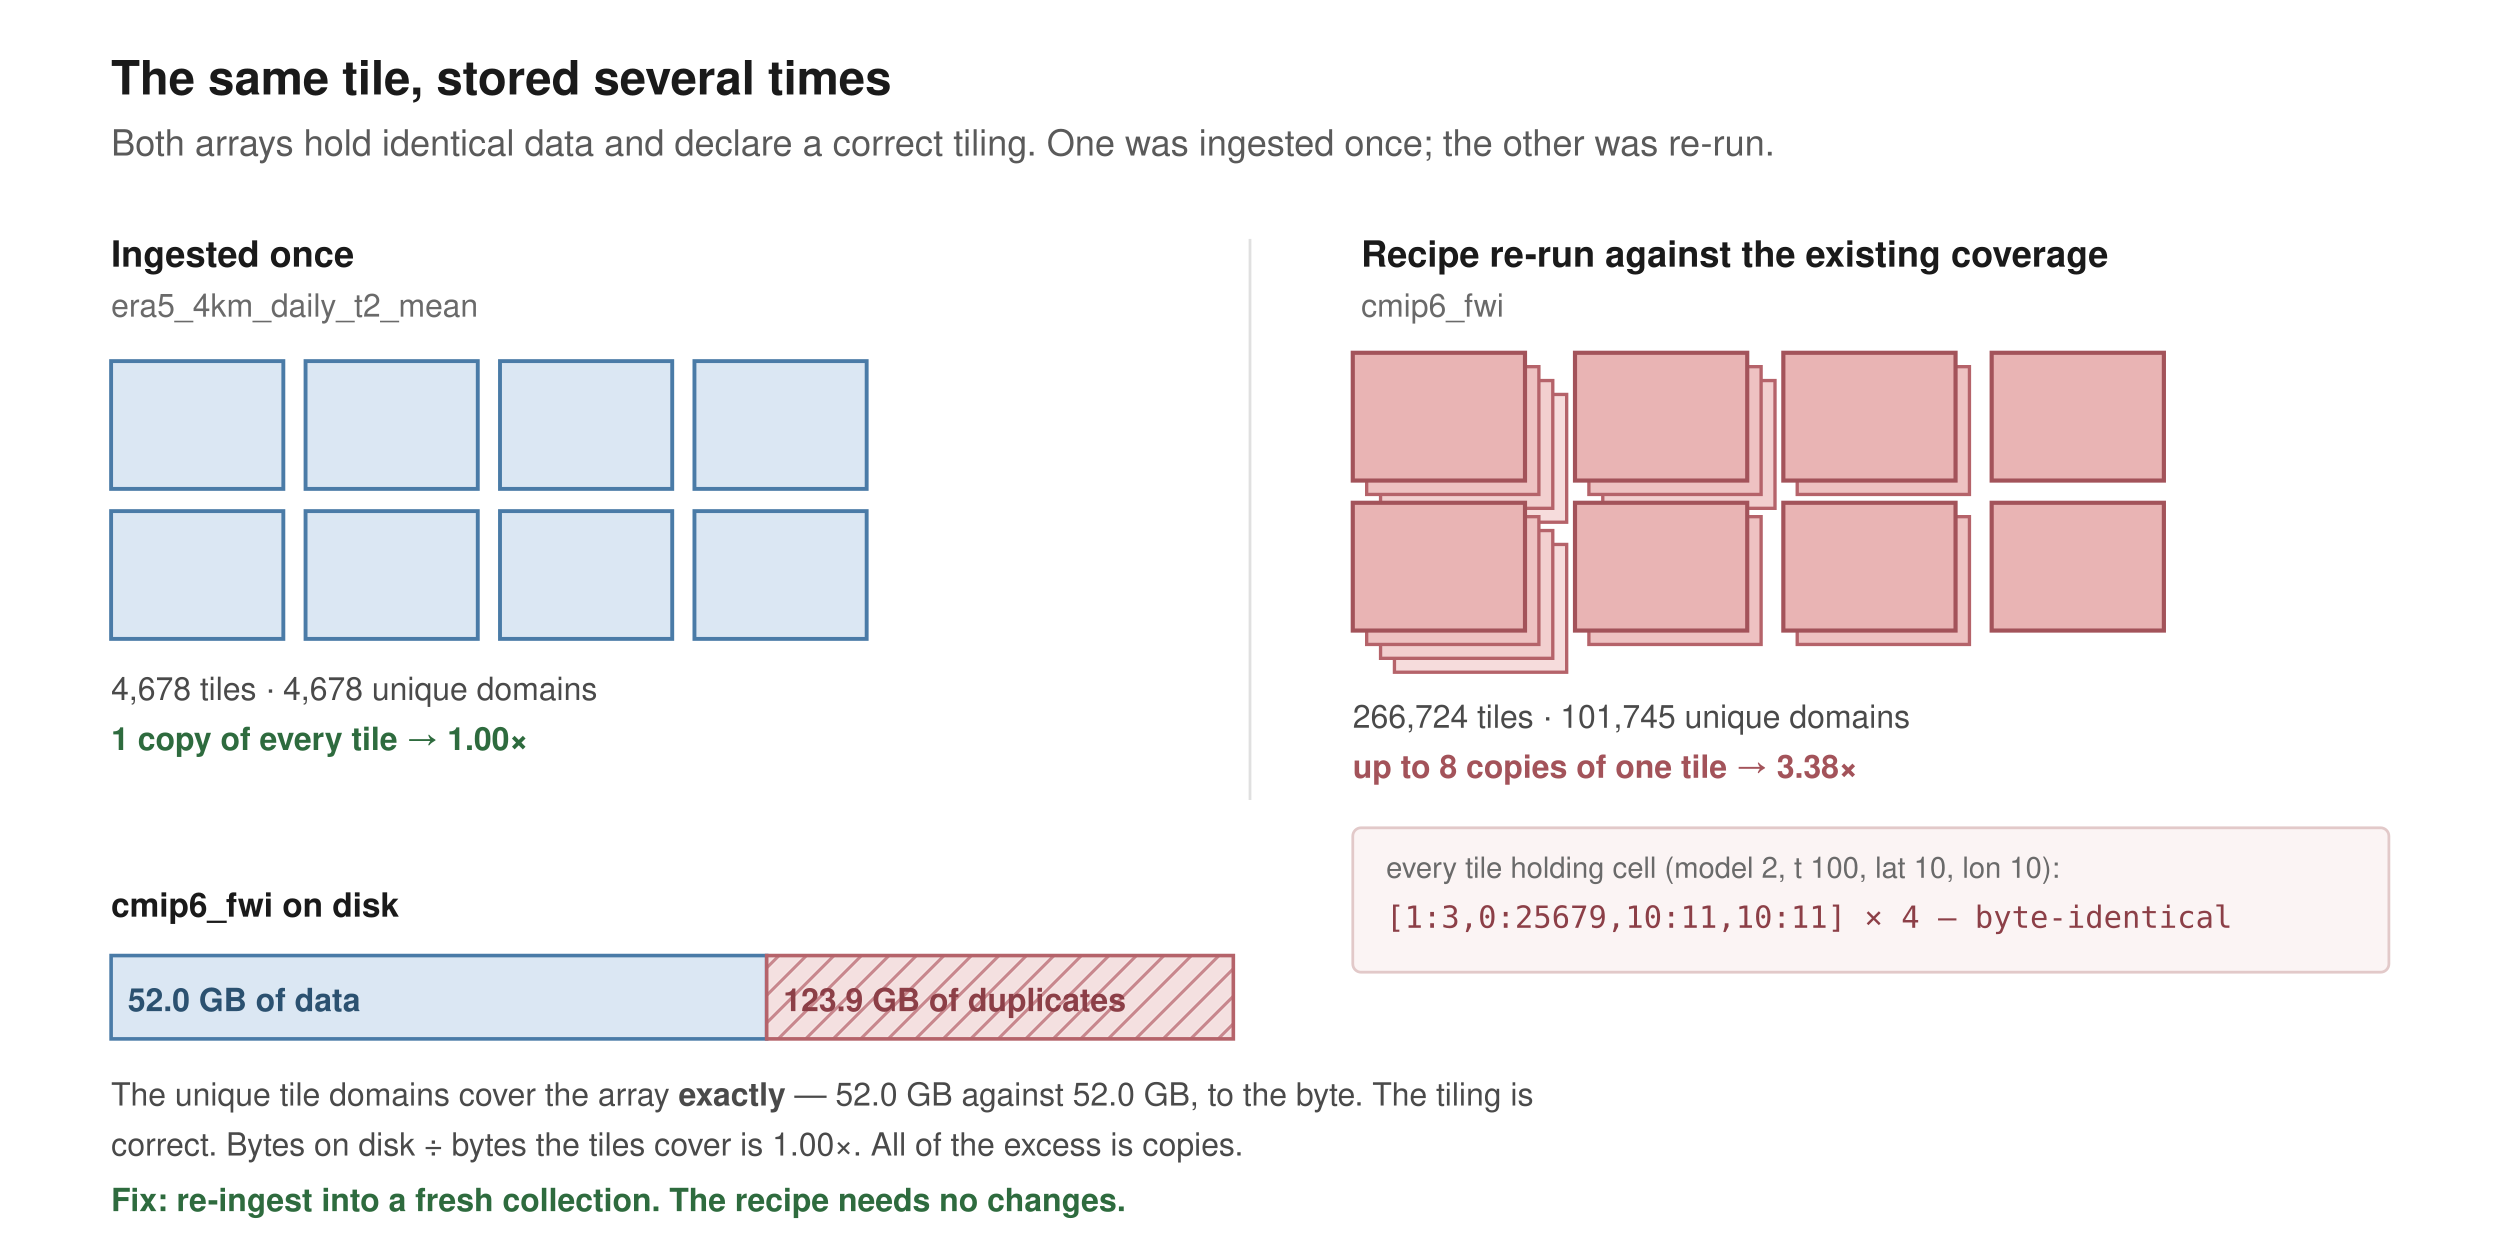
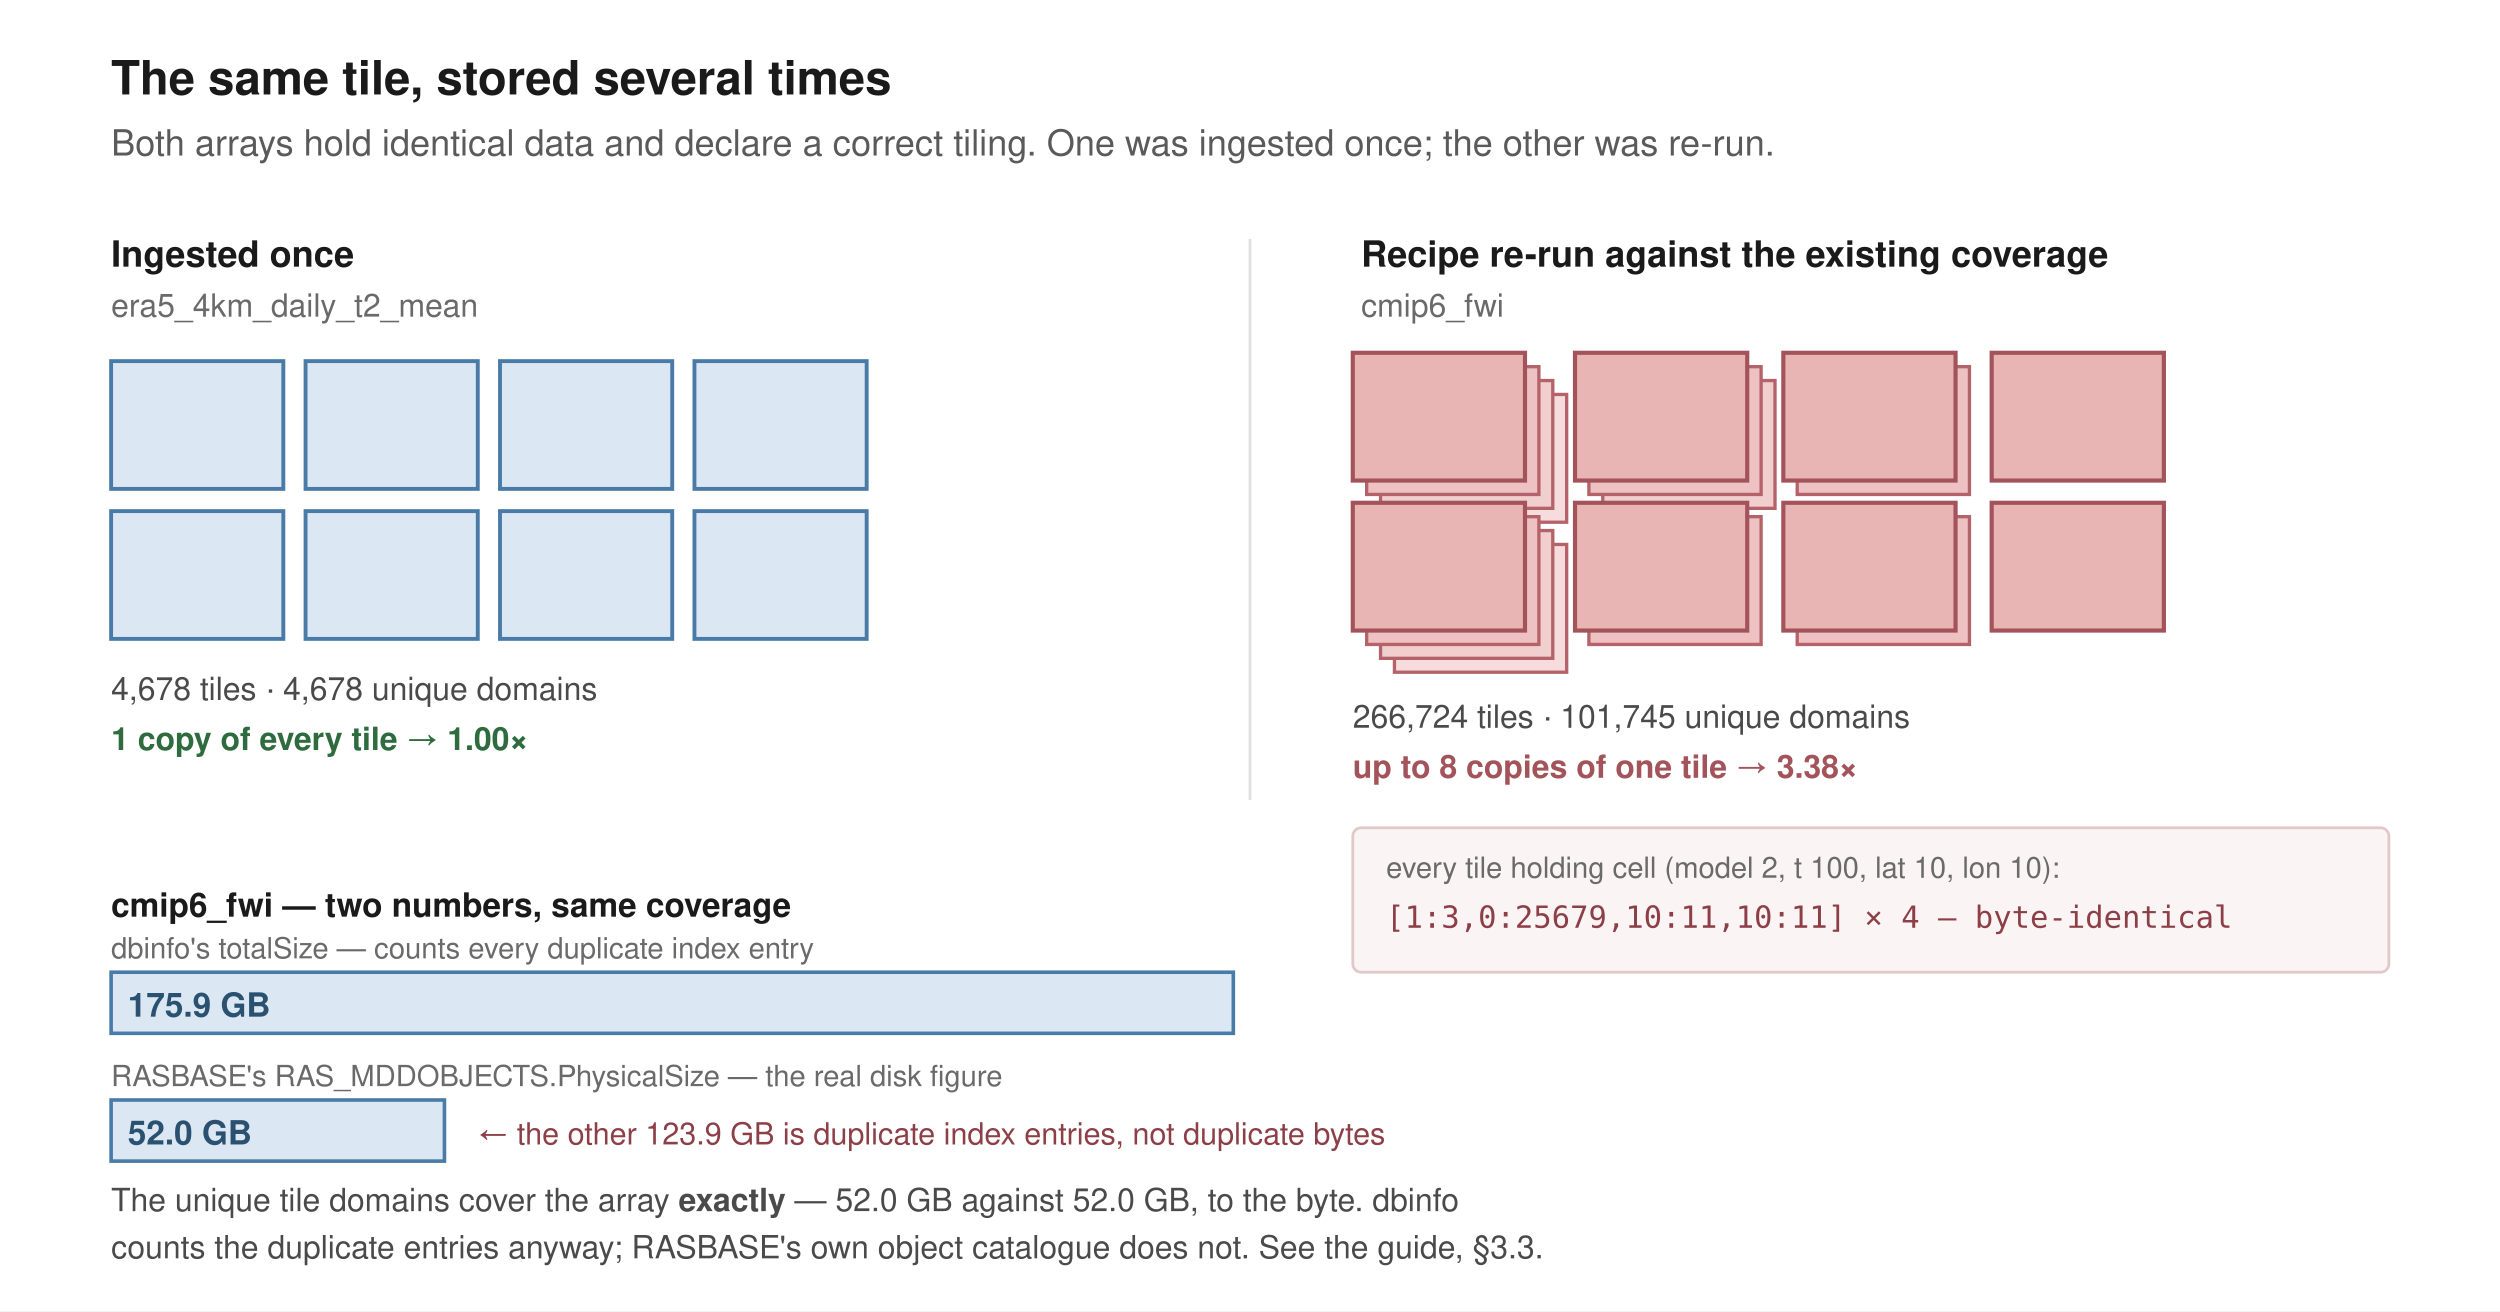
- <svg xmlns="http://www.w3.org/2000/svg" viewBox="0 0 900 450" width="900" height="450" font-family="-apple-system, BlinkMacSystemFont, 'Segoe UI', Helvetica, Arial, sans-serif">
-   <rect width="900" height="450" fill="#ffffff" />
+ <svg xmlns="http://www.w3.org/2000/svg" viewBox="0 0 900 472" width="900" height="472" font-family="-apple-system, BlinkMacSystemFont, 'Segoe UI', Helvetica, Arial, sans-serif">
+   <rect width="900" height="472" fill="#ffffff" />
  <text x="40" y="34" font-size="17" font-weight="600" fill="#1a1a1a">The same tile, stored several times</text>
  <text x="40" y="56" font-size="13" fill="#5a5a5a">Both arrays hold identical data and declare a correct tiling. One was ingested once; the other was re-run.</text>
  <text x="40" y="96" font-size="13" font-weight="600" fill="#1a1a1a">Ingested once</text>
  <text x="40" y="114" font-size="11.5" fill="#6a6a6a">era5_4km_daily_t2_mean</text>
  <g>
    <rect x="40" y="130" width="62" height="46" fill="#dbe7f3" stroke="#4a7ba7" stroke-width="1.4" />
    <rect x="110" y="130" width="62" height="46" fill="#dbe7f3" stroke="#4a7ba7" stroke-width="1.4" />
    <rect x="180" y="130" width="62" height="46" fill="#dbe7f3" stroke="#4a7ba7" stroke-width="1.4" />
    <rect x="250" y="130" width="62" height="46" fill="#dbe7f3" stroke="#4a7ba7" stroke-width="1.4" />
    <rect x="40" y="184" width="62" height="46" fill="#dbe7f3" stroke="#4a7ba7" stroke-width="1.4" />
    <rect x="110" y="184" width="62" height="46" fill="#dbe7f3" stroke="#4a7ba7" stroke-width="1.4" />
    <rect x="180" y="184" width="62" height="46" fill="#dbe7f3" stroke="#4a7ba7" stroke-width="1.4" />
    <rect x="250" y="184" width="62" height="46" fill="#dbe7f3" stroke="#4a7ba7" stroke-width="1.4" />
  </g>
  <text x="40" y="252" font-size="11.5" fill="#4a4a4a">4,678 tiles · 4,678 unique domains</text>
  <text x="40" y="270" font-size="11.5" font-weight="600" fill="#2e6b3e">1 copy of every tile → 1.00×</text>
  <line x1="450" y1="86" x2="450" y2="288" stroke="#e0e0e0" stroke-width="1" />
  <text x="490" y="96" font-size="13" font-weight="600" fill="#1a1a1a">Recipe re-run against the existing coverage</text>
  <text x="490" y="114" font-size="11.5" fill="#6a6a6a">cmip6_fwi</text>
  <g>
    <g>
      <rect x="502" y="142" width="62" height="46" fill="#f6dcdc" stroke="#b5636a" stroke-width="1.2" />
      <rect x="497" y="137" width="62" height="46" fill="#f2cfcf" stroke="#b5636a" stroke-width="1.2" />
      <rect x="492" y="132" width="62" height="46" fill="#eec2c2" stroke="#b5636a" stroke-width="1.2" />
      <rect x="487" y="127" width="62" height="46" fill="#e9b4b4" stroke="#a3535a" stroke-width="1.5" />
    </g>
    <g>
      <rect x="577" y="137" width="62" height="46" fill="#f2cfcf" stroke="#b5636a" stroke-width="1.2" />
      <rect x="572" y="132" width="62" height="46" fill="#eec2c2" stroke="#b5636a" stroke-width="1.2" />
      <rect x="567" y="127" width="62" height="46" fill="#e9b4b4" stroke="#a3535a" stroke-width="1.5" />
    </g>
    <g>
      <rect x="647" y="132" width="62" height="46" fill="#eec2c2" stroke="#b5636a" stroke-width="1.2" />
      <rect x="642" y="127" width="62" height="46" fill="#e9b4b4" stroke="#a3535a" stroke-width="1.5" />
    </g>
    <g>
      <rect x="717" y="127" width="62" height="46" fill="#e9b4b4" stroke="#a3535a" stroke-width="1.5" />
    </g>
    <g>
      <rect x="502" y="196" width="62" height="46" fill="#f6dcdc" stroke="#b5636a" stroke-width="1.2" />
      <rect x="497" y="191" width="62" height="46" fill="#f2cfcf" stroke="#b5636a" stroke-width="1.2" />
      <rect x="492" y="186" width="62" height="46" fill="#eec2c2" stroke="#b5636a" stroke-width="1.2" />
      <rect x="487" y="181" width="62" height="46" fill="#e9b4b4" stroke="#a3535a" stroke-width="1.5" />
    </g>
    <g>
      <rect x="572" y="186" width="62" height="46" fill="#eec2c2" stroke="#b5636a" stroke-width="1.2" />
      <rect x="567" y="181" width="62" height="46" fill="#e9b4b4" stroke="#a3535a" stroke-width="1.5" />
    </g>
    <g>
      <rect x="647" y="186" width="62" height="46" fill="#eec2c2" stroke="#b5636a" stroke-width="1.2" />
      <rect x="642" y="181" width="62" height="46" fill="#e9b4b4" stroke="#a3535a" stroke-width="1.5" />
    </g>
    <g>
      <rect x="717" y="181" width="62" height="46" fill="#e9b4b4" stroke="#a3535a" stroke-width="1.5" />
    </g>
  </g>
  <text x="487" y="262" font-size="11.5" fill="#4a4a4a">266,724 tiles · 101,745 unique domains</text>
  <text x="487" y="280" font-size="11.5" font-weight="600" fill="#a3535a">up to 8 copies of one tile → 3.38×</text>
  <rect x="487" y="298" width="373" height="52" fill="#fbf4f4" stroke="#e2c9c9" stroke-width="1" rx="3" />
  <text x="499" y="316" font-size="10.5" fill="#6a6a6a">every tile holding cell (model 2, t 100, lat 10, lon 10):</text>
  <text x="499" y="334" font-size="11" font-family="ui-monospace, SFMono-Regular, Menlo, Consolas, monospace" fill="#8c3f47">[1:3,0:25679,10:11,10:11] × 4 — byte-identical</text>
-   <defs>
-     <pattern id="dup" width="7" height="7" patternUnits="userSpaceOnUse" patternTransform="rotate(45)">
-       <rect width="7" height="7" fill="#f4e0e0" />
-       <line x1="0" y1="0" x2="0" y2="7" stroke="#c98a90" stroke-width="2.2" />
-     </pattern>
-   </defs>
-   <text x="40" y="330" font-size="12" font-weight="600" fill="#1a1a1a">cmip6_fwi on disk</text>
-   <rect x="40" y="344" width="236" height="30" fill="#dbe7f3" stroke="#4a7ba7" stroke-width="1.3" />
-   <rect x="276" y="344" width="168" height="30" fill="url(#dup)" stroke="#b5636a" stroke-width="1.3" />
-   <text x="46" y="364" font-size="11.5" font-weight="600" fill="#2b5170">52.0 GB of data</text>
-   <text x="282" y="364" font-size="11.5" font-weight="600" fill="#8c3f47">123.9 GB of duplicates</text>
-   <text x="40" y="398" font-size="11.5" fill="#4a4a4a">The unique tile domains cover the array <tspan font-weight="600">exactly</tspan> — 52.0 GB against 52.0 GB, to the byte. The tiling is</text>
-   <text x="40" y="416" font-size="11.5" fill="#4a4a4a">correct. Bytes on disk ÷ bytes the tiles cover is 1.00×. All of the excess is copies.</text>
-   <text x="40" y="436" font-size="11.5" font-weight="600" fill="#2e6b3e">Fix: re-ingest into a fresh collection. The recipe needs no changes.</text>
+   <text x="40" y="330" font-size="12" font-weight="600" fill="#1a1a1a">cmip6_fwi — two numbers, same coverage</text>
+   <text x="40" y="345" font-size="10.5" fill="#6a6a6a">dbinfo's totalSize — counts every duplicate index entry</text>
+   <rect x="40" y="350" width="404" height="22" fill="#dbe7f3" stroke="#4a7ba7" stroke-width="1.3" />
+   <text x="46" y="366" font-size="12" font-weight="600" fill="#2b5170">175.9 GB</text>
+   <text x="40" y="391" font-size="10.5" fill="#6a6a6a">RASBASE's RAS_MDDOBJECTS.PhysicalSize — the real disk figure</text>
+   <rect x="40" y="396" width="120" height="22" fill="#dbe7f3" stroke="#4a7ba7" stroke-width="1.3" />
+   <text x="46" y="412" font-size="12" font-weight="600" fill="#2b5170">52.0 GB</text>
+   <text x="172" y="412" font-size="11" fill="#8c3f47">← the other 123.9 GB is duplicate index entries, not duplicate bytes</text>
+   <text x="40" y="436" font-size="11.5" fill="#4a4a4a">The unique tile domains cover the array <tspan font-weight="600">exactly</tspan> — 52.0 GB against 52.0 GB, to the byte. dbinfo</text>
+   <text x="40" y="453" font-size="11.5" fill="#4a4a4a">counts the duplicate entries anyway; RASBASE's own object catalogue does not. See the guide, §3.3.</text>
</svg>
